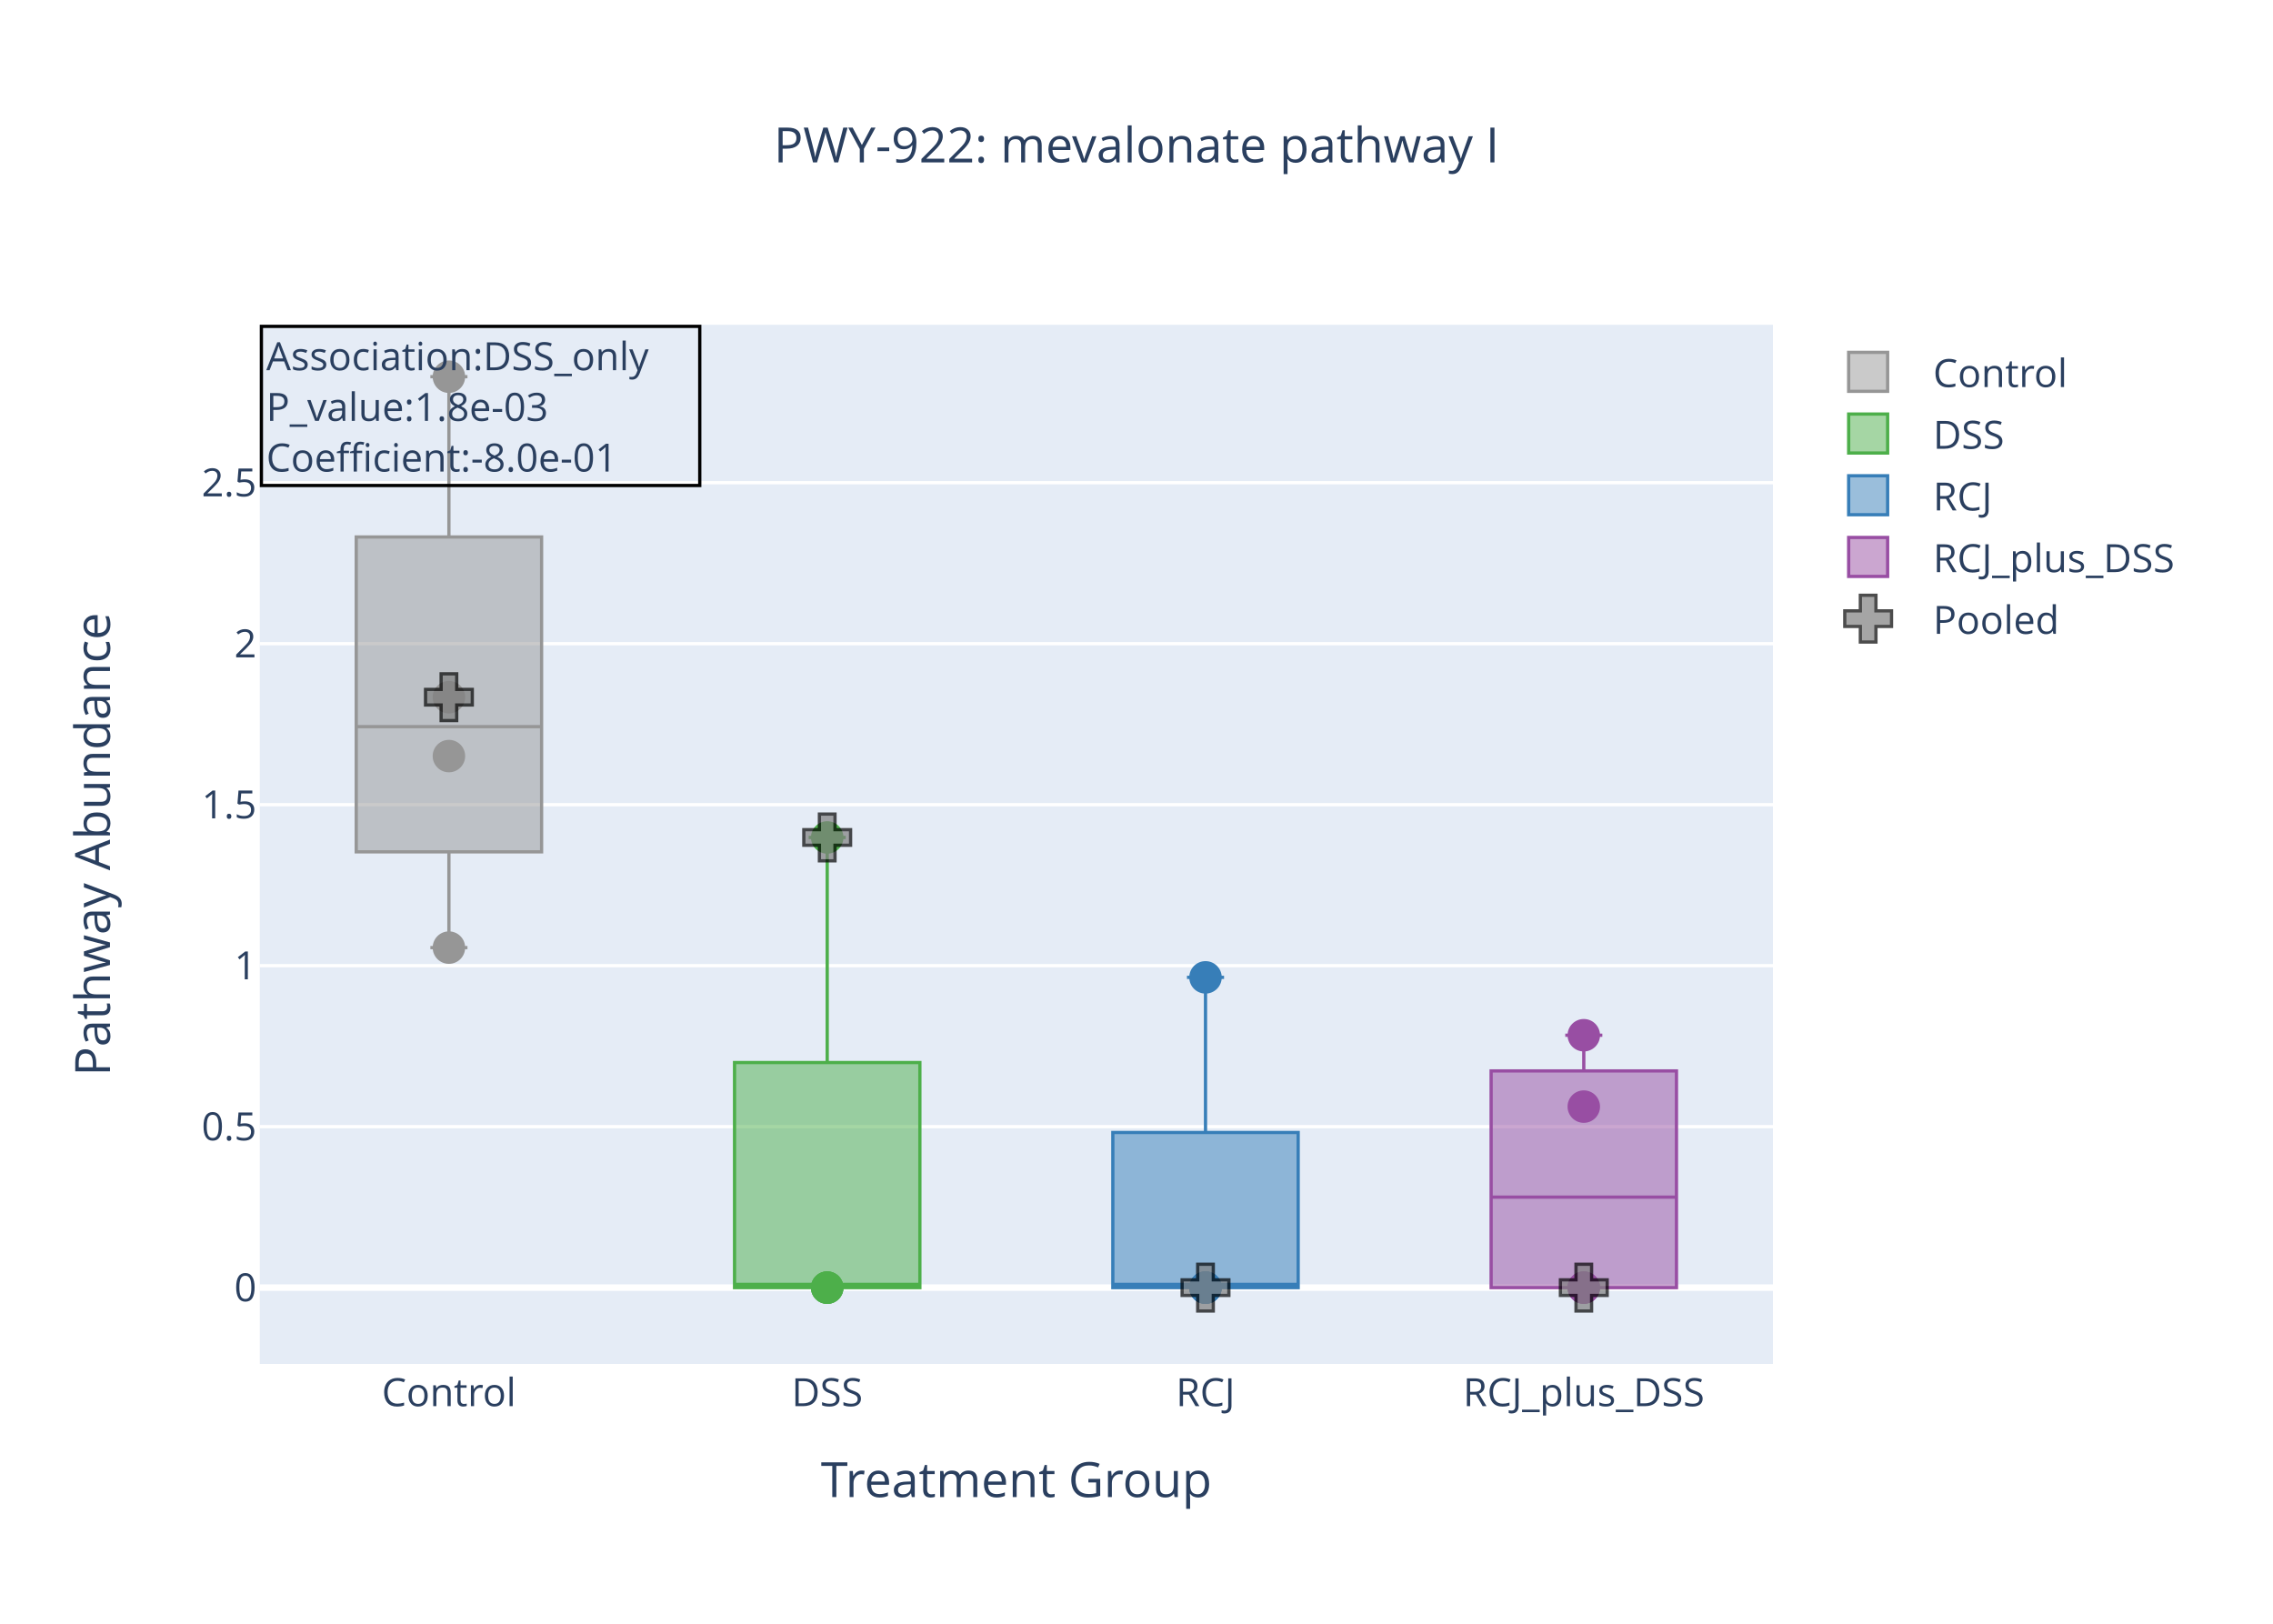
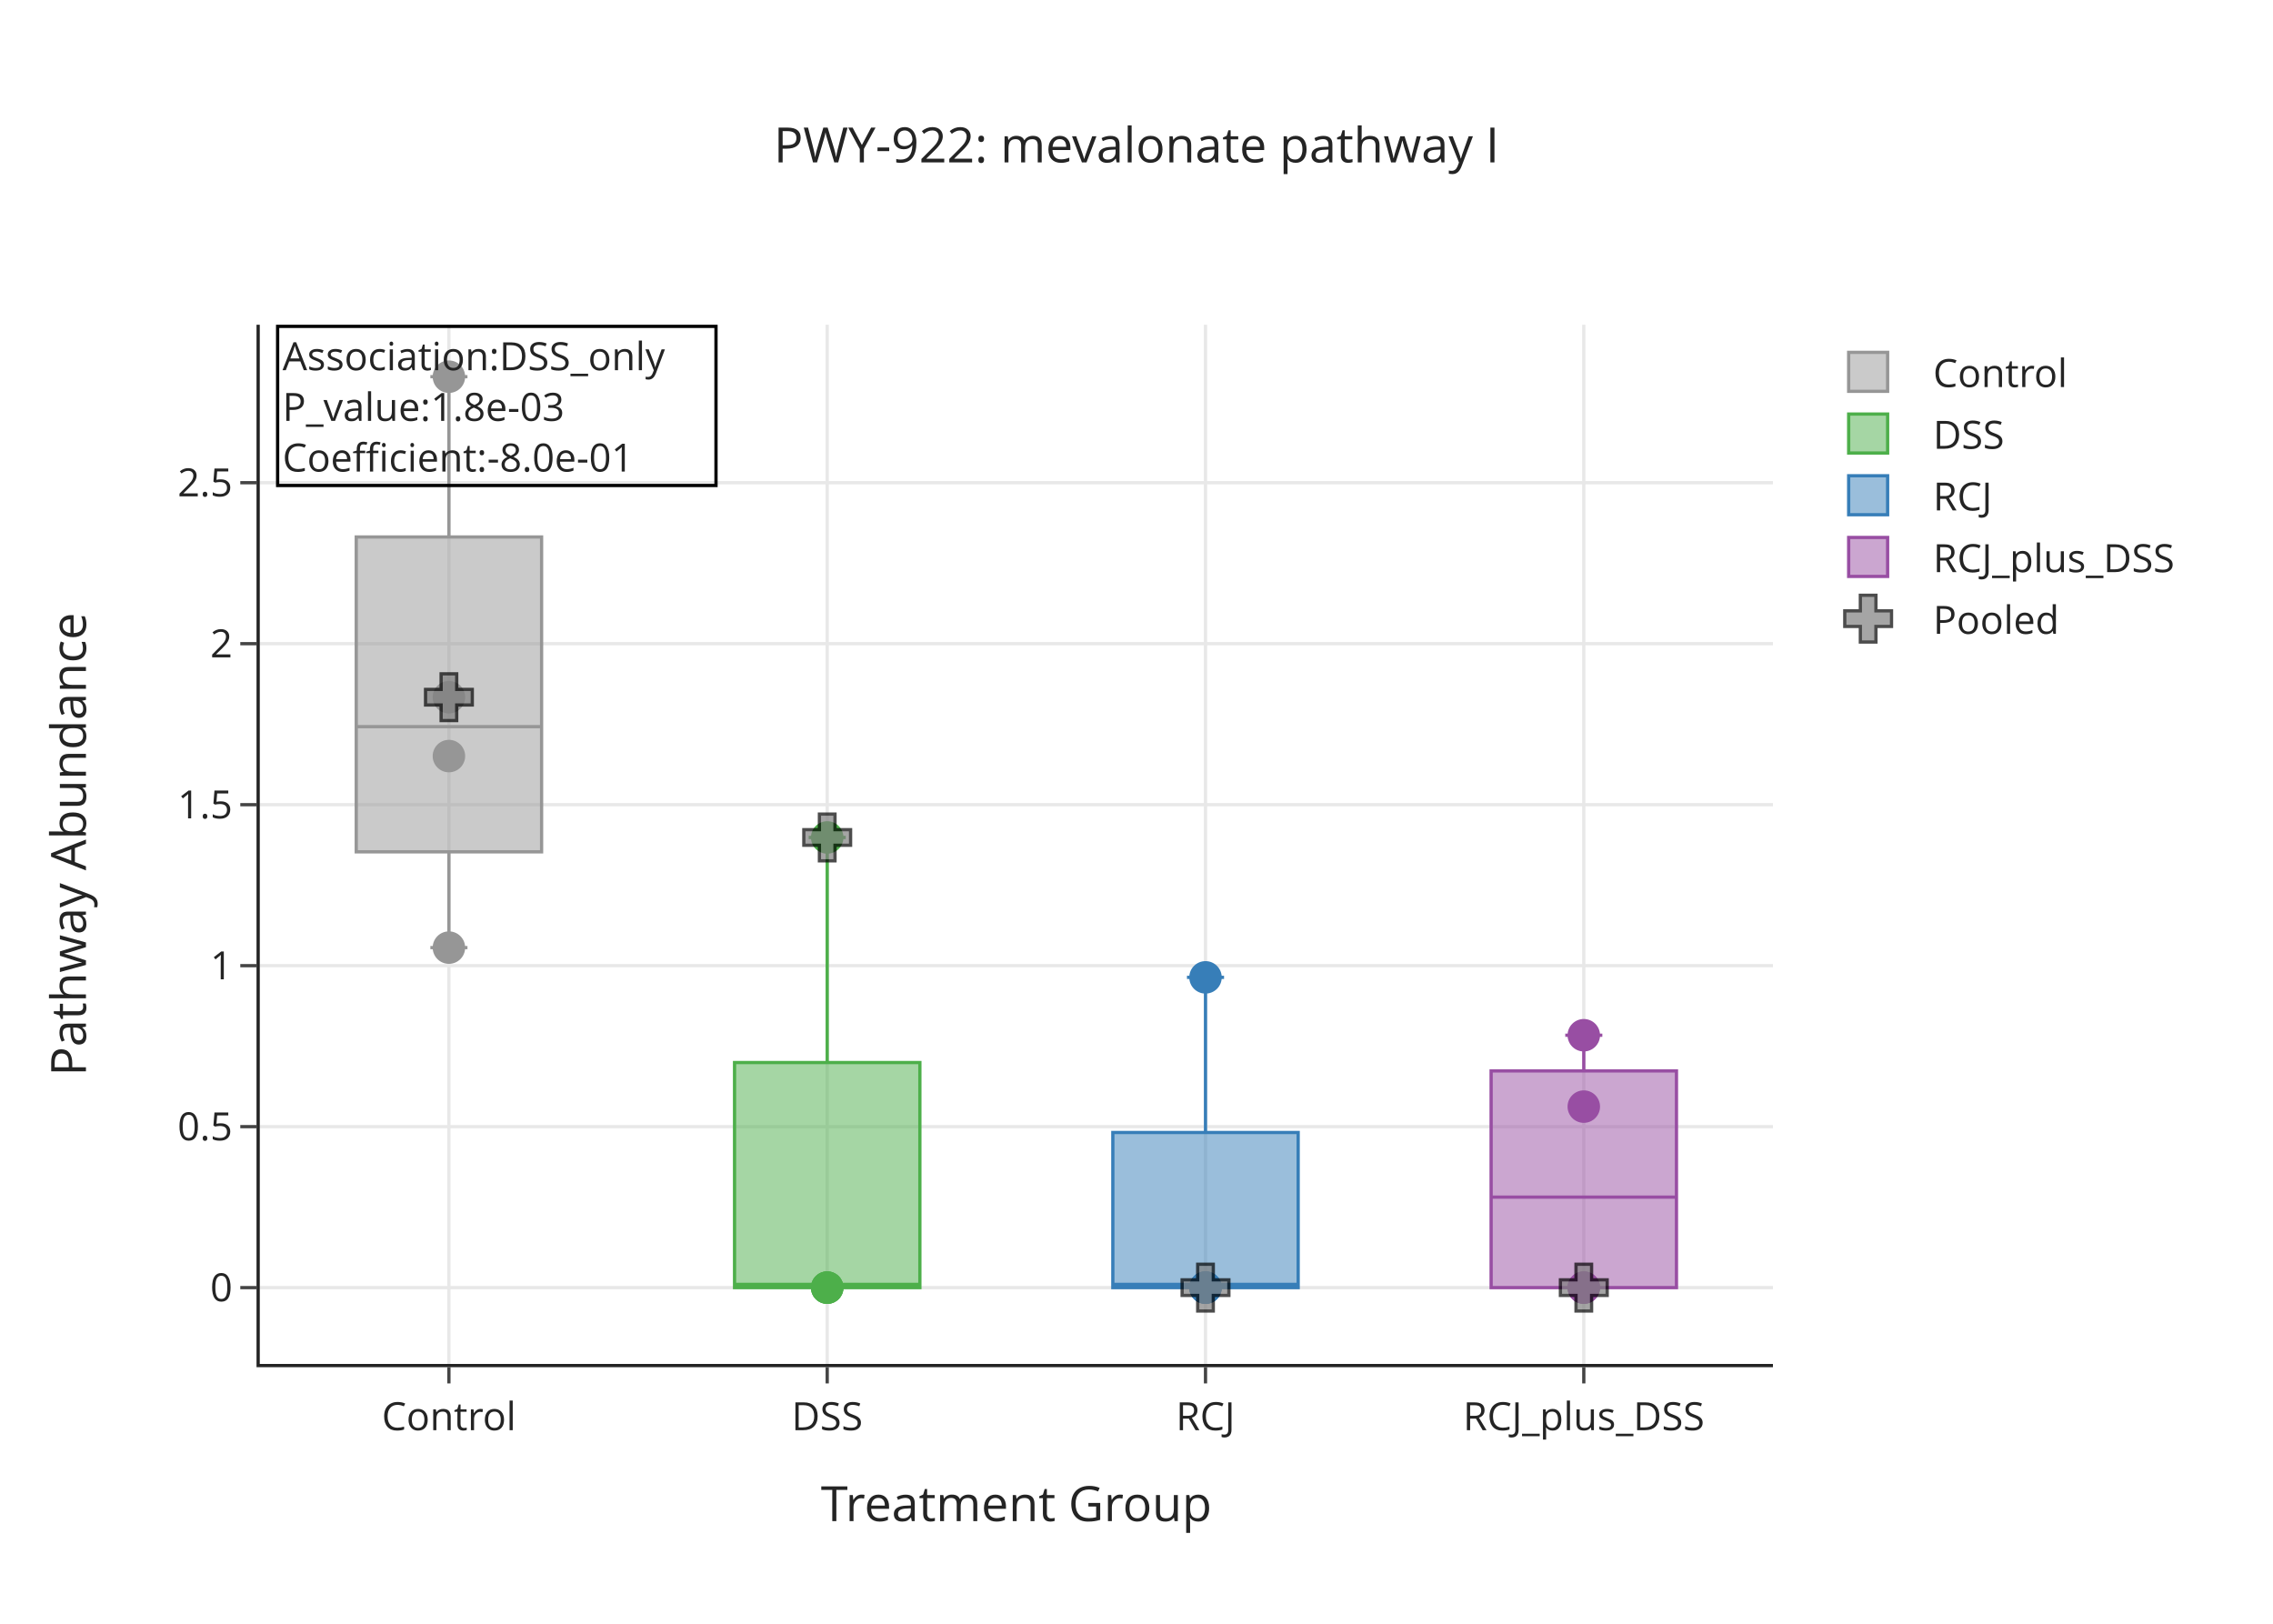
<svg xmlns="http://www.w3.org/2000/svg" class="main-svg" width="700" height="500" style="" viewBox="0 0 700 500">
  <rect x="0" y="0" width="700" height="500" style="fill: rgb(255, 255, 255); fill-opacity: 1;" />
-   <defs id="defs-b19649">
+   <defs id="defs-415169">
    <g class="clips">
-       <clipPath id="clipb19649xyplot" class="plotclip">
+       <clipPath id="clip415169xyplot" class="plotclip">
        <rect width="466" height="320" />
      </clipPath>
-       <clipPath class="axesclip" id="clipb19649x">
+       <clipPath class="axesclip" id="clip415169x">
        <rect x="80" y="0" width="466" height="500" />
      </clipPath>
-       <clipPath class="axesclip" id="clipb19649y">
+       <clipPath class="axesclip" id="clip415169y">
        <rect x="0" y="100" width="700" height="320" />
      </clipPath>
-       <clipPath class="axesclip" id="clipb19649xy">
+       <clipPath class="axesclip" id="clip415169xy">
        <rect x="80" y="100" width="466" height="320" />
      </clipPath>
    </g>
    <g class="gradients" />
    <g class="patterns" />
  </defs>
-   <g class="bglayer">
-     <rect class="bg" x="80" y="100" width="466" height="320" style="fill: rgb(229, 236, 246); fill-opacity: 1; stroke-width: 0;" />
-   </g>
+   <g class="bglayer" />
  <g class="layer-below">
    <g class="imagelayer" />
    <g class="shapelayer" />
  </g>
  <g class="cartesianlayer">
    <g class="subplot xy">
      <g class="layer-subplot">
        <g class="shapelayer" />
        <g class="imagelayer" />
      </g>
      <g class="minor-gridlayer">
        <g class="x" />
        <g class="y" />
      </g>
      <g class="gridlayer">
-         <g class="x" />
+         <g class="x">
+           <path class="xgrid crisp" transform="translate(138.25,0)" d="M0,100v320" style="stroke: rgb(232, 232, 232); stroke-opacity: 1; stroke-width: 1px;" />
+           <path class="xgrid crisp" transform="translate(254.75,0)" d="M0,100v320" style="stroke: rgb(232, 232, 232); stroke-opacity: 1; stroke-width: 1px;" />
+           <path class="xgrid crisp" transform="translate(371.25,0)" d="M0,100v320" style="stroke: rgb(232, 232, 232); stroke-opacity: 1; stroke-width: 1px;" />
+           <path class="xgrid crisp" transform="translate(487.75,0)" d="M0,100v320" style="stroke: rgb(232, 232, 232); stroke-opacity: 1; stroke-width: 1px;" />
+         </g>
        <g class="y">
-           <path class="ygrid crisp" transform="translate(0,346.93)" d="M80,0h466" style="stroke: rgb(255, 255, 255); stroke-opacity: 1; stroke-width: 1px;" />
-           <path class="ygrid crisp" transform="translate(0,297.36)" d="M80,0h466" style="stroke: rgb(255, 255, 255); stroke-opacity: 1; stroke-width: 1px;" />
-           <path class="ygrid crisp" transform="translate(0,247.79)" d="M80,0h466" style="stroke: rgb(255, 255, 255); stroke-opacity: 1; stroke-width: 1px;" />
-           <path class="ygrid crisp" transform="translate(0,198.21)" d="M80,0h466" style="stroke: rgb(255, 255, 255); stroke-opacity: 1; stroke-width: 1px;" />
-           <path class="ygrid crisp" transform="translate(0,148.64)" d="M80,0h466" style="stroke: rgb(255, 255, 255); stroke-opacity: 1; stroke-width: 1px;" />
-         </g>
-       </g>
-       <g class="zerolinelayer">
-         <path class="yzl zl crisp" transform="translate(0,396.5)" d="M80,0h466" style="stroke: rgb(255, 255, 255); stroke-opacity: 1; stroke-width: 2px;" />
-       </g>
+           <path class="ygrid crisp" transform="translate(0,396.5)" d="M80,0h466" style="stroke: rgb(232, 232, 232); stroke-opacity: 1; stroke-width: 1px;" />
+           <path class="ygrid crisp" transform="translate(0,346.93)" d="M80,0h466" style="stroke: rgb(232, 232, 232); stroke-opacity: 1; stroke-width: 1px;" />
+           <path class="ygrid crisp" transform="translate(0,297.36)" d="M80,0h466" style="stroke: rgb(232, 232, 232); stroke-opacity: 1; stroke-width: 1px;" />
+           <path class="ygrid crisp" transform="translate(0,247.79)" d="M80,0h466" style="stroke: rgb(232, 232, 232); stroke-opacity: 1; stroke-width: 1px;" />
+           <path class="ygrid crisp" transform="translate(0,198.21)" d="M80,0h466" style="stroke: rgb(232, 232, 232); stroke-opacity: 1; stroke-width: 1px;" />
+           <path class="ygrid crisp" transform="translate(0,148.64)" d="M80,0h466" style="stroke: rgb(232, 232, 232); stroke-opacity: 1; stroke-width: 1px;" />
+         </g>
+       </g>
+       <g class="zerolinelayer" />
      <path class="xlines-below" />
      <path class="ylines-below" />
      <g class="overlines-below" />
      <g class="xaxislayer-below" />
      <g class="yaxislayer-below" />
      <g class="overaxes-below" />
-       <g class="plot" transform="translate(80,100)" clip-path="url(#clipb19649xyplot)">
+       <g class="plot" transform="translate(80,100)" clip-path="url(#clip415169xyplot)">
        <g class="boxlayer mlayer">
          <g class="trace boxes" style="opacity: 1;">
            <path class="box" d="M29.71,123.76H86.79M29.71,162.31H86.79V65.35H29.71ZM58.25,162.31V191.8M58.25,65.35V16M52.54,191.8H63.96M52.54,16H63.96" style="vector-effect: non-scaling-stroke; stroke-width: 1px; stroke: rgb(150, 150, 150); stroke-opacity: 1; fill: rgb(150, 150, 150); fill-opacity: 0.5;" />
            <g class="points">
              <path class="point" transform="translate(58.25,191.8)" d="M5,0A5,5 0 1,1 0,-5A5,5 0 0,1 5,0Z" style="opacity: 1; stroke-width: 0px; fill: rgb(150, 150, 150); fill-opacity: 1;" />
              <path class="point" transform="translate(58.25,132.82)" d="M5,0A5,5 0 1,1 0,-5A5,5 0 0,1 5,0Z" style="opacity: 1; stroke-width: 0px; fill: rgb(150, 150, 150); fill-opacity: 1;" />
              <path class="point" transform="translate(58.25,114.69)" d="M5,0A5,5 0 1,1 0,-5A5,5 0 0,1 5,0Z" style="opacity: 1; stroke-width: 0px; fill: rgb(150, 150, 150); fill-opacity: 1;" />
              <path class="point" transform="translate(58.25,16)" d="M5,0A5,5 0 1,1 0,-5A5,5 0 0,1 5,0Z" style="opacity: 1; stroke-width: 0px; fill: rgb(150, 150, 150); fill-opacity: 1;" />
            </g>
          </g>
          <g class="trace boxes" style="opacity: 1;">
            <path class="box" d="M146.21,295.5H203.29M146.21,296.5H203.29V227.19H146.21ZM174.75,296.5V296.5M174.75,227.19V157.88M169.04,296.5H180.46M169.04,157.88H180.46" style="vector-effect: non-scaling-stroke; stroke-width: 1px; stroke: rgb(77, 175, 74); stroke-opacity: 1; fill: rgb(77, 175, 74); fill-opacity: 0.5;" />
            <g class="points">
              <path class="point" transform="translate(174.75,296.5)" d="M5,0A5,5 0 1,1 0,-5A5,5 0 0,1 5,0Z" style="opacity: 1; stroke-width: 0px; fill: rgb(77, 175, 74); fill-opacity: 1;" />
              <path class="point" transform="translate(174.75,296.5)" d="M5,0A5,5 0 1,1 0,-5A5,5 0 0,1 5,0Z" style="opacity: 1; stroke-width: 0px; fill: rgb(77, 175, 74); fill-opacity: 1;" />
              <path class="point" transform="translate(174.75,296.5)" d="M5,0A5,5 0 1,1 0,-5A5,5 0 0,1 5,0Z" style="opacity: 1; stroke-width: 0px; fill: rgb(77, 175, 74); fill-opacity: 1;" />
              <path class="point" transform="translate(174.75,157.88)" d="M5,0A5,5 0 1,1 0,-5A5,5 0 0,1 5,0Z" style="opacity: 1; stroke-width: 0px; fill: rgb(77, 175, 74); fill-opacity: 1;" />
            </g>
          </g>
          <g class="trace boxes" style="opacity: 1;">
            <path class="box" d="M262.71,295.5H319.79M262.71,296.5H319.79V248.73H262.71ZM291.25,296.5V296.5M291.25,248.73V200.96M285.54,296.5H296.96M285.54,200.96H296.96" style="vector-effect: non-scaling-stroke; stroke-width: 1px; stroke: rgb(55, 126, 184); stroke-opacity: 1; fill: rgb(55, 126, 184); fill-opacity: 0.5;" />
            <g class="points">
              <path class="point" transform="translate(291.25,296.5)" d="M5,0A5,5 0 1,1 0,-5A5,5 0 0,1 5,0Z" style="opacity: 1; stroke-width: 0px; fill: rgb(55, 126, 184); fill-opacity: 1;" />
              <path class="point" transform="translate(291.25,296.5)" d="M5,0A5,5 0 1,1 0,-5A5,5 0 0,1 5,0Z" style="opacity: 1; stroke-width: 0px; fill: rgb(55, 126, 184); fill-opacity: 1;" />
              <path class="point" transform="translate(291.25,296.5)" d="M5,0A5,5 0 1,1 0,-5A5,5 0 0,1 5,0Z" style="opacity: 1; stroke-width: 0px; fill: rgb(55, 126, 184); fill-opacity: 1;" />
              <path class="point" transform="translate(291.25,200.96)" d="M5,0A5,5 0 1,1 0,-5A5,5 0 0,1 5,0Z" style="opacity: 1; stroke-width: 0px; fill: rgb(55, 126, 184); fill-opacity: 1;" />
            </g>
          </g>
          <g class="trace boxes" style="opacity: 1;">
            <path class="box" d="M379.21,268.63H436.29M379.21,296.5H436.29V229.77H379.21ZM407.75,296.5V296.5M407.75,229.77V218.78M402.04,296.5H413.46M402.04,218.78H413.46" style="vector-effect: non-scaling-stroke; stroke-width: 1px; stroke: rgb(152, 78, 163); stroke-opacity: 1; fill: rgb(152, 78, 163); fill-opacity: 0.5;" />
            <g class="points">
              <path class="point" transform="translate(407.75,296.5)" d="M5,0A5,5 0 1,1 0,-5A5,5 0 0,1 5,0Z" style="opacity: 1; stroke-width: 0px; fill: rgb(152, 78, 163); fill-opacity: 1;" />
              <path class="point" transform="translate(407.75,296.5)" d="M5,0A5,5 0 1,1 0,-5A5,5 0 0,1 5,0Z" style="opacity: 1; stroke-width: 0px; fill: rgb(152, 78, 163); fill-opacity: 1;" />
              <path class="point" transform="translate(407.75,240.76)" d="M5,0A5,5 0 1,1 0,-5A5,5 0 0,1 5,0Z" style="opacity: 1; stroke-width: 0px; fill: rgb(152, 78, 163); fill-opacity: 1;" />
              <path class="point" transform="translate(407.75,218.78)" d="M5,0A5,5 0 1,1 0,-5A5,5 0 0,1 5,0Z" style="opacity: 1; stroke-width: 0px; fill: rgb(152, 78, 163); fill-opacity: 1;" />
            </g>
          </g>
        </g>
        <g class="scatterlayer mlayer">
-           <g class="trace scatter traced7608b" style="stroke-miterlimit: 2; opacity: 1;">
+           <g class="trace scatter trace2d6f4a" style="stroke-miterlimit: 2; opacity: 1;">
            <g class="fills" />
            <g class="errorbars" />
            <g class="lines" />
            <g class="points">
              <path class="point" transform="translate(58.25,114.69)" d="M7.2,2.4H2.4V7.2H-2.4V2.4H-7.2V-2.4H-2.4V-7.2H2.4V-2.4H7.2Z" style="opacity: 0.7; stroke-width: 1px; fill: rgb(127, 127, 127); fill-opacity: 1; stroke: rgb(0, 0, 0); stroke-opacity: 1;" />
              <path class="point" transform="translate(174.75,157.88)" d="M7.2,2.4H2.4V7.2H-2.4V2.4H-7.2V-2.4H-2.4V-7.2H2.4V-2.4H7.2Z" style="opacity: 0.7; stroke-width: 1px; fill: rgb(127, 127, 127); fill-opacity: 1; stroke: rgb(0, 0, 0); stroke-opacity: 1;" />
              <path class="point" transform="translate(291.25,296.5)" d="M7.2,2.4H2.4V7.2H-2.4V2.4H-7.2V-2.4H-2.4V-7.2H2.4V-2.4H7.2Z" style="opacity: 0.7; stroke-width: 1px; fill: rgb(127, 127, 127); fill-opacity: 1; stroke: rgb(0, 0, 0); stroke-opacity: 1;" />
              <path class="point" transform="translate(407.75,296.5)" d="M7.2,2.4H2.4V7.2H-2.4V2.4H-7.2V-2.4H-2.4V-7.2H2.4V-2.4H7.2Z" style="opacity: 0.7; stroke-width: 1px; fill: rgb(127, 127, 127); fill-opacity: 1; stroke: rgb(0, 0, 0); stroke-opacity: 1;" />
            </g>
            <g class="text" />
          </g>
        </g>
      </g>
      <g class="overplot" />
-       <path class="xlines-above crisp" d="M0,0" style="fill: none;" />
-       <path class="ylines-above crisp" d="M0,0" style="fill: none;" />
+       <path class="xlines-above crisp" d="M79,420.5H546" style="fill: none; stroke-width: 1px; stroke: rgb(36, 36, 36); stroke-opacity: 1;" />
+       <path class="ylines-above crisp" d="M79.5,100V420" style="fill: none; stroke-width: 1px; stroke: rgb(36, 36, 36); stroke-opacity: 1;" />
      <g class="overlines-above" />
      <g class="xaxislayer-above">
-         <g class="xtick">
-           <text text-anchor="middle" x="0" y="433" transform="translate(138.25,0)" style="font-family: 'Open Sans', verdana, arial, sans-serif; font-size: 12px; fill: rgb(42, 63, 95); fill-opacity: 1; white-space: pre; opacity: 1;">Control</text>
-         </g>
-         <g class="xtick">
-           <text text-anchor="middle" x="0" y="433" transform="translate(254.75,0)" style="font-family: 'Open Sans', verdana, arial, sans-serif; font-size: 12px; fill: rgb(42, 63, 95); fill-opacity: 1; white-space: pre; opacity: 1;">DSS</text>
-         </g>
-         <g class="xtick">
-           <text text-anchor="middle" x="0" y="433" transform="translate(371.25,0)" style="font-family: 'Open Sans', verdana, arial, sans-serif; font-size: 12px; fill: rgb(42, 63, 95); fill-opacity: 1; white-space: pre; opacity: 1;">RCJ</text>
-         </g>
-         <g class="xtick">
-           <text text-anchor="middle" x="0" y="433" transform="translate(487.75,0)" style="font-family: 'Open Sans', verdana, arial, sans-serif; font-size: 12px; fill: rgb(42, 63, 95); fill-opacity: 1; white-space: pre; opacity: 1;">RCJ_plus_DSS</text>
+         <path class="xtick ticks crisp" d="M0,421v5" transform="translate(138.25,0)" style="stroke: rgb(68, 68, 68); stroke-opacity: 1; stroke-width: 1px;" />
+         <path class="xtick ticks crisp" d="M0,421v5" transform="translate(254.75,0)" style="stroke: rgb(68, 68, 68); stroke-opacity: 1; stroke-width: 1px;" />
+         <path class="xtick ticks crisp" d="M0,421v5" transform="translate(371.25,0)" style="stroke: rgb(68, 68, 68); stroke-opacity: 1; stroke-width: 1px;" />
+         <path class="xtick ticks crisp" d="M0,421v5" transform="translate(487.75,0)" style="stroke: rgb(68, 68, 68); stroke-opacity: 1; stroke-width: 1px;" />
+         <g class="xtick">
+           <text text-anchor="middle" x="0" y="440.4" transform="translate(138.25,0)" style="font-family: 'Open Sans', verdana, arial, sans-serif; font-size: 12px; fill: rgb(36, 36, 36); fill-opacity: 1; white-space: pre; opacity: 1;">Control</text>
+         </g>
+         <g class="xtick">
+           <text text-anchor="middle" x="0" y="440.4" transform="translate(254.75,0)" style="font-family: 'Open Sans', verdana, arial, sans-serif; font-size: 12px; fill: rgb(36, 36, 36); fill-opacity: 1; white-space: pre; opacity: 1;">DSS</text>
+         </g>
+         <g class="xtick">
+           <text text-anchor="middle" x="0" y="440.4" transform="translate(371.25,0)" style="font-family: 'Open Sans', verdana, arial, sans-serif; font-size: 12px; fill: rgb(36, 36, 36); fill-opacity: 1; white-space: pre; opacity: 1;">RCJ</text>
+         </g>
+         <g class="xtick">
+           <text text-anchor="middle" x="0" y="440.4" transform="translate(487.75,0)" style="font-family: 'Open Sans', verdana, arial, sans-serif; font-size: 12px; fill: rgb(36, 36, 36); fill-opacity: 1; white-space: pre; opacity: 1;">RCJ_plus_DSS</text>
        </g>
      </g>
      <g class="yaxislayer-above">
-         <g class="ytick">
-           <text text-anchor="end" x="79" y="4.2" transform="translate(0,396.5)" style="font-family: 'Open Sans', verdana, arial, sans-serif; font-size: 12px; fill: rgb(42, 63, 95); fill-opacity: 1; white-space: pre; opacity: 1;">0</text>
-         </g>
-         <g class="ytick">
-           <text text-anchor="end" x="79" y="4.2" style="font-family: 'Open Sans', verdana, arial, sans-serif; font-size: 12px; fill: rgb(42, 63, 95); fill-opacity: 1; white-space: pre; opacity: 1;" transform="translate(0,346.93)">0.5</text>
-         </g>
-         <g class="ytick">
-           <text text-anchor="end" x="79" y="4.2" style="font-family: 'Open Sans', verdana, arial, sans-serif; font-size: 12px; fill: rgb(42, 63, 95); fill-opacity: 1; white-space: pre; opacity: 1;" transform="translate(0,297.36)">1</text>
-         </g>
-         <g class="ytick">
-           <text text-anchor="end" x="79" y="4.2" style="font-family: 'Open Sans', verdana, arial, sans-serif; font-size: 12px; fill: rgb(42, 63, 95); fill-opacity: 1; white-space: pre; opacity: 1;" transform="translate(0,247.79)">1.5</text>
-         </g>
-         <g class="ytick">
-           <text text-anchor="end" x="79" y="4.2" style="font-family: 'Open Sans', verdana, arial, sans-serif; font-size: 12px; fill: rgb(42, 63, 95); fill-opacity: 1; white-space: pre; opacity: 1;" transform="translate(0,198.21)">2</text>
-         </g>
-         <g class="ytick">
-           <text text-anchor="end" x="79" y="4.2" style="font-family: 'Open Sans', verdana, arial, sans-serif; font-size: 12px; fill: rgb(42, 63, 95); fill-opacity: 1; white-space: pre; opacity: 1;" transform="translate(0,148.64)">2.5</text>
+         <path class="ytick ticks crisp" d="M79,0h-5" transform="translate(0,396.5)" style="stroke: rgb(68, 68, 68); stroke-opacity: 1; stroke-width: 1px;" />
+         <path class="ytick ticks crisp" d="M79,0h-5" transform="translate(0,346.93)" style="stroke: rgb(68, 68, 68); stroke-opacity: 1; stroke-width: 1px;" />
+         <path class="ytick ticks crisp" d="M79,0h-5" transform="translate(0,297.36)" style="stroke: rgb(68, 68, 68); stroke-opacity: 1; stroke-width: 1px;" />
+         <path class="ytick ticks crisp" d="M79,0h-5" transform="translate(0,247.79)" style="stroke: rgb(68, 68, 68); stroke-opacity: 1; stroke-width: 1px;" />
+         <path class="ytick ticks crisp" d="M79,0h-5" transform="translate(0,198.21)" style="stroke: rgb(68, 68, 68); stroke-opacity: 1; stroke-width: 1px;" />
+         <path class="ytick ticks crisp" d="M79,0h-5" transform="translate(0,148.64)" style="stroke: rgb(68, 68, 68); stroke-opacity: 1; stroke-width: 1px;" />
+         <g class="ytick">
+           <text text-anchor="end" x="71.6" y="4.2" transform="translate(0,396.5)" style="font-family: 'Open Sans', verdana, arial, sans-serif; font-size: 12px; fill: rgb(36, 36, 36); fill-opacity: 1; white-space: pre; opacity: 1;">0</text>
+         </g>
+         <g class="ytick">
+           <text text-anchor="end" x="71.6" y="4.2" style="font-family: 'Open Sans', verdana, arial, sans-serif; font-size: 12px; fill: rgb(36, 36, 36); fill-opacity: 1; white-space: pre; opacity: 1;" transform="translate(0,346.93)">0.5</text>
+         </g>
+         <g class="ytick">
+           <text text-anchor="end" x="71.6" y="4.2" style="font-family: 'Open Sans', verdana, arial, sans-serif; font-size: 12px; fill: rgb(36, 36, 36); fill-opacity: 1; white-space: pre; opacity: 1;" transform="translate(0,297.36)">1</text>
+         </g>
+         <g class="ytick">
+           <text text-anchor="end" x="71.6" y="4.2" style="font-family: 'Open Sans', verdana, arial, sans-serif; font-size: 12px; fill: rgb(36, 36, 36); fill-opacity: 1; white-space: pre; opacity: 1;" transform="translate(0,247.79)">1.5</text>
+         </g>
+         <g class="ytick">
+           <text text-anchor="end" x="71.6" y="4.2" style="font-family: 'Open Sans', verdana, arial, sans-serif; font-size: 12px; fill: rgb(36, 36, 36); fill-opacity: 1; white-space: pre; opacity: 1;" transform="translate(0,198.21)">2</text>
+         </g>
+         <g class="ytick">
+           <text text-anchor="end" x="71.6" y="4.2" style="font-family: 'Open Sans', verdana, arial, sans-serif; font-size: 12px; fill: rgb(36, 36, 36); fill-opacity: 1; white-space: pre; opacity: 1;" transform="translate(0,148.64)">2.5</text>
        </g>
      </g>
      <g class="overaxes-above" />
    </g>
  </g>
  <g class="polarlayer" />
  <g class="smithlayer" />
  <g class="ternarylayer" />
  <g class="geolayer" />
  <g class="funnelarealayer" />
  <g class="pielayer" />
  <g class="iciclelayer" />
  <g class="treemaplayer" />
  <g class="sunburstlayer" />
  <g class="glimages" />
-   <defs id="topdefs-b19649">
+   <defs id="topdefs-415169">
    <g class="clips" />
-     <clipPath id="legendb19649">
+     <clipPath id="legend415169">
      <rect width="133" height="105" x="0" y="0" />
    </clipPath>
  </defs>
  <g class="layer-above">
    <g class="imagelayer" />
    <g class="shapelayer" />
  </g>
  <g class="infolayer">
    <g class="legend" pointer-events="all" transform="translate(555.32,100)">
      <rect class="bg" shape-rendering="crispEdges" width="133" height="105" x="0" y="0" style="stroke: rgb(68, 68, 68); stroke-opacity: 1; fill: rgb(255, 255, 255); fill-opacity: 1; stroke-width: 0px;" />
-       <g class="scrollbox" transform="" clip-path="url(#legendb19649)">
+       <g class="scrollbox" transform="" clip-path="url(#legend415169)">
        <g class="groups">
          <g class="traces" transform="translate(0,14.5)" style="opacity: 1;">
-             <text class="legendtext" text-anchor="start" x="40" y="4.68" style="font-family: 'Open Sans', verdana, arial, sans-serif; font-size: 12px; fill: rgb(42, 63, 95); fill-opacity: 1; white-space: pre;">Control</text>
+             <text class="legendtext" text-anchor="start" x="40" y="4.68" style="font-family: 'Open Sans', verdana, arial, sans-serif; font-size: 12px; fill: rgb(36, 36, 36); fill-opacity: 1; white-space: pre;">Control</text>
            <g class="layers" style="opacity: 1;">
              <g class="legendfill" />
              <g class="legendlines" />
              <g class="legendsymbols">
                <g class="legendpoints">
                  <path class="legendbox" d="M6,6H-6V-6H6Z" transform="translate(20,0)" style="stroke-width: 1px; fill: rgb(150, 150, 150); fill-opacity: 0.5; stroke: rgb(150, 150, 150); stroke-opacity: 1;" />
                </g>
              </g>
            </g>
            <rect class="legendtoggle" x="0" y="-9.5" width="127.703" height="19" style="fill: rgb(0, 0, 0); fill-opacity: 0;" />
          </g>
          <g class="traces" transform="translate(0,33.5)" style="opacity: 1;">
-             <text class="legendtext" text-anchor="start" x="40" y="4.68" style="font-family: 'Open Sans', verdana, arial, sans-serif; font-size: 12px; fill: rgb(42, 63, 95); fill-opacity: 1; white-space: pre;">DSS</text>
+             <text class="legendtext" text-anchor="start" x="40" y="4.68" style="font-family: 'Open Sans', verdana, arial, sans-serif; font-size: 12px; fill: rgb(36, 36, 36); fill-opacity: 1; white-space: pre;">DSS</text>
            <g class="layers" style="opacity: 1;">
              <g class="legendfill" />
              <g class="legendlines" />
              <g class="legendsymbols">
                <g class="legendpoints">
                  <path class="legendbox" d="M6,6H-6V-6H6Z" transform="translate(20,0)" style="stroke-width: 1px; fill: rgb(77, 175, 74); fill-opacity: 0.5; stroke: rgb(77, 175, 74); stroke-opacity: 1;" />
                </g>
              </g>
            </g>
            <rect class="legendtoggle" x="0" y="-9.5" width="127.703" height="19" style="fill: rgb(0, 0, 0); fill-opacity: 0;" />
          </g>
          <g class="traces" transform="translate(0,52.5)" style="opacity: 1;">
-             <text class="legendtext" text-anchor="start" x="40" y="4.68" style="font-family: 'Open Sans', verdana, arial, sans-serif; font-size: 12px; fill: rgb(42, 63, 95); fill-opacity: 1; white-space: pre;">RCJ</text>
+             <text class="legendtext" text-anchor="start" x="40" y="4.68" style="font-family: 'Open Sans', verdana, arial, sans-serif; font-size: 12px; fill: rgb(36, 36, 36); fill-opacity: 1; white-space: pre;">RCJ</text>
            <g class="layers" style="opacity: 1;">
              <g class="legendfill" />
              <g class="legendlines" />
              <g class="legendsymbols">
                <g class="legendpoints">
                  <path class="legendbox" d="M6,6H-6V-6H6Z" transform="translate(20,0)" style="stroke-width: 1px; fill: rgb(55, 126, 184); fill-opacity: 0.5; stroke: rgb(55, 126, 184); stroke-opacity: 1;" />
                </g>
              </g>
            </g>
            <rect class="legendtoggle" x="0" y="-9.5" width="127.703" height="19" style="fill: rgb(0, 0, 0); fill-opacity: 0;" />
          </g>
          <g class="traces" transform="translate(0,71.5)" style="opacity: 1;">
-             <text class="legendtext" text-anchor="start" x="40" y="4.68" style="font-family: 'Open Sans', verdana, arial, sans-serif; font-size: 12px; fill: rgb(42, 63, 95); fill-opacity: 1; white-space: pre;">RCJ_plus_DSS</text>
+             <text class="legendtext" text-anchor="start" x="40" y="4.68" style="font-family: 'Open Sans', verdana, arial, sans-serif; font-size: 12px; fill: rgb(36, 36, 36); fill-opacity: 1; white-space: pre;">RCJ_plus_DSS</text>
            <g class="layers" style="opacity: 1;">
              <g class="legendfill" />
              <g class="legendlines" />
              <g class="legendsymbols">
                <g class="legendpoints">
                  <path class="legendbox" d="M6,6H-6V-6H6Z" transform="translate(20,0)" style="stroke-width: 1px; fill: rgb(152, 78, 163); fill-opacity: 0.5; stroke: rgb(152, 78, 163); stroke-opacity: 1;" />
                </g>
              </g>
            </g>
            <rect class="legendtoggle" x="0" y="-9.5" width="127.703" height="19" style="fill: rgb(0, 0, 0); fill-opacity: 0;" />
          </g>
          <g class="traces" transform="translate(0,90.5)" style="opacity: 1;">
-             <text class="legendtext" text-anchor="start" x="40" y="4.68" style="font-family: 'Open Sans', verdana, arial, sans-serif; font-size: 12px; fill: rgb(42, 63, 95); fill-opacity: 1; white-space: pre;">Pooled</text>
+             <text class="legendtext" text-anchor="start" x="40" y="4.68" style="font-family: 'Open Sans', verdana, arial, sans-serif; font-size: 12px; fill: rgb(36, 36, 36); fill-opacity: 1; white-space: pre;">Pooled</text>
            <g class="layers" style="opacity: 1;">
              <g class="legendfill" />
              <g class="legendlines" />
              <g class="legendsymbols">
                <g class="legendpoints">
                  <path class="scatterpts" transform="translate(20,0)" d="M7.2,2.4H2.4V7.2H-2.4V2.4H-7.2V-2.4H-2.4V-7.2H2.4V-2.4H7.2Z" style="opacity: 0.7; stroke-width: 1px; fill: rgb(127, 127, 127); fill-opacity: 1; stroke: rgb(0, 0, 0); stroke-opacity: 1;" />
                </g>
              </g>
            </g>
            <rect class="legendtoggle" x="0" y="-9.5" width="127.703" height="19" style="fill: rgb(0, 0, 0); fill-opacity: 0;" />
          </g>
        </g>
      </g>
      <rect class="scrollbar" rx="20" ry="3" width="0" height="0" x="0" y="0" style="fill: rgb(128, 139, 164); fill-opacity: 1;" />
    </g>
    <g class="g-gtitle">
-       <text class="gtitle" x="350" y="50" text-anchor="middle" dy="0em" style="font-family: 'Open Sans', verdana, arial, sans-serif; font-size: 15px; fill: rgb(42, 63, 95); opacity: 1; font-weight: normal; white-space: pre;">PWY-922: mevalonate pathway I</text>
+       <text class="gtitle" x="350" y="50" text-anchor="middle" dy="0em" style="font-family: 'Open Sans', verdana, arial, sans-serif; font-size: 15px; fill: rgb(36, 36, 36); opacity: 1; font-weight: normal; white-space: pre;">PWY-922: mevalonate pathway I</text>
    </g>
    <g class="g-xtitle">
-       <text class="xtitle" x="313" y="461" text-anchor="middle" style="font-family: 'Open Sans', verdana, arial, sans-serif; font-size: 15px; fill: rgb(42, 63, 95); opacity: 1; font-weight: normal; white-space: pre;">Treatment Group</text>
+       <text class="xtitle" x="313" y="468.406" text-anchor="middle" style="font-family: 'Open Sans', verdana, arial, sans-serif; font-size: 15px; fill: rgb(36, 36, 36); opacity: 1; font-weight: normal; white-space: pre;">Treatment Group</text>
    </g>
    <g class="g-ytitle">
-       <text class="ytitle" transform="rotate(-90,33.875,260)" x="33.875" y="260" text-anchor="middle" style="font-family: 'Open Sans', verdana, arial, sans-serif; font-size: 15px; fill: rgb(42, 63, 95); opacity: 1; font-weight: normal; white-space: pre;">Pathway Abundance</text>
+       <text class="ytitle" transform="rotate(-90,26.46875,260)" x="26.469" y="260" text-anchor="middle" style="font-family: 'Open Sans', verdana, arial, sans-serif; font-size: 15px; fill: rgb(36, 36, 36); opacity: 1; font-weight: normal; white-space: pre;">Pathway Abundance</text>
    </g>
    <g class="annotation" data-index="0" style="opacity: 1;">
-       <g class="annotation-text-g" transform="rotate(0,148,125)">
-         <g class="cursor-pointer" transform="translate(80,100)">
+       <g class="annotation-text-g" transform="rotate(0,152.66,125)">
+         <g class="cursor-pointer" transform="translate(85,100)">
          <rect class="bg" x="0.5" y="0.5" width="135" height="49" style="stroke-width: 1px; stroke: rgb(0, 0, 0); stroke-opacity: 1; fill: rgb(0, 0, 0); fill-opacity: 0;" />
-           <text class="annotation-text" text-anchor="start" x="2" y="14" style="font-family: 'Open Sans', verdana, arial, sans-serif; font-size: 12px; fill: rgb(42, 63, 95); fill-opacity: 1; white-space: pre;">
+           <text class="annotation-text" text-anchor="start" x="2" y="14" style="font-family: 'Open Sans', verdana, arial, sans-serif; font-size: 12px; fill: rgb(36, 36, 36); fill-opacity: 1; white-space: pre;">
            <tspan class="line" dy="0em" x="2" y="14">Association:DSS_only</tspan>
            <tspan class="line" dy="1.3em" x="2" y="14">P_value:1.8e-03</tspan>
            <tspan class="line" dy="2.6em" x="2" y="14">Coefficient:-8.0e-01</tspan>
          </text>
        </g>
      </g>
    </g>
  </g>
</svg>
